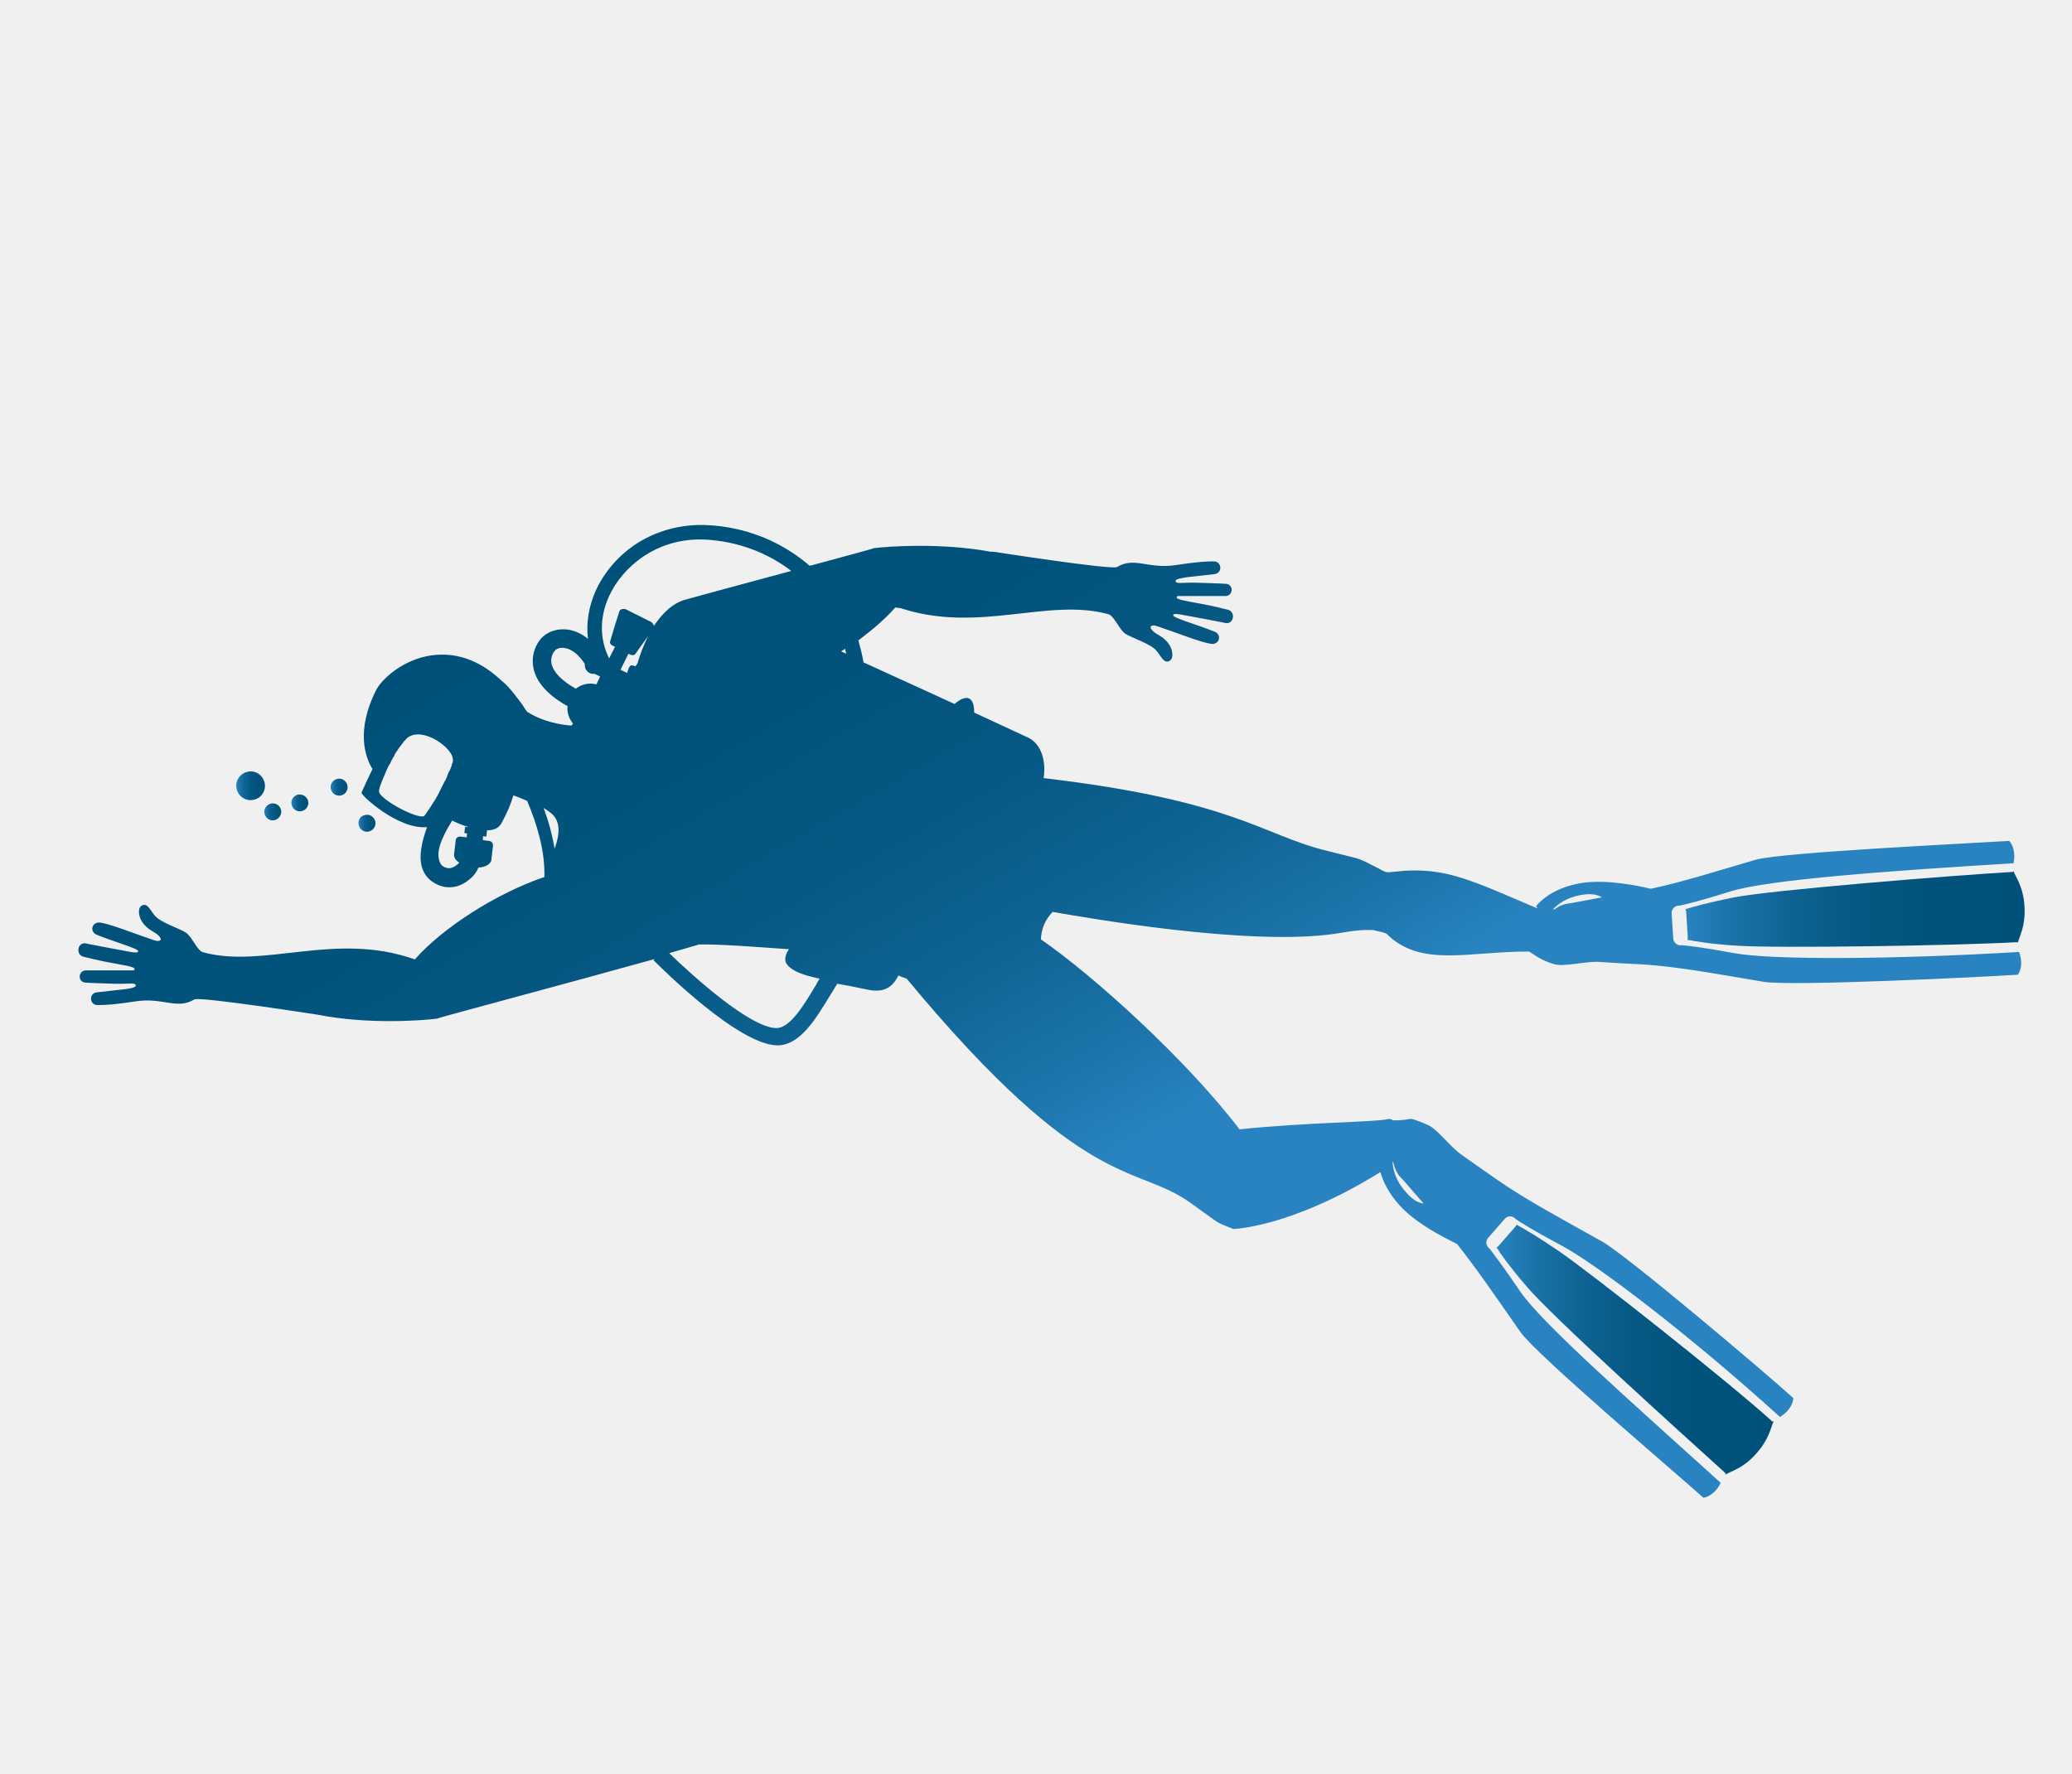
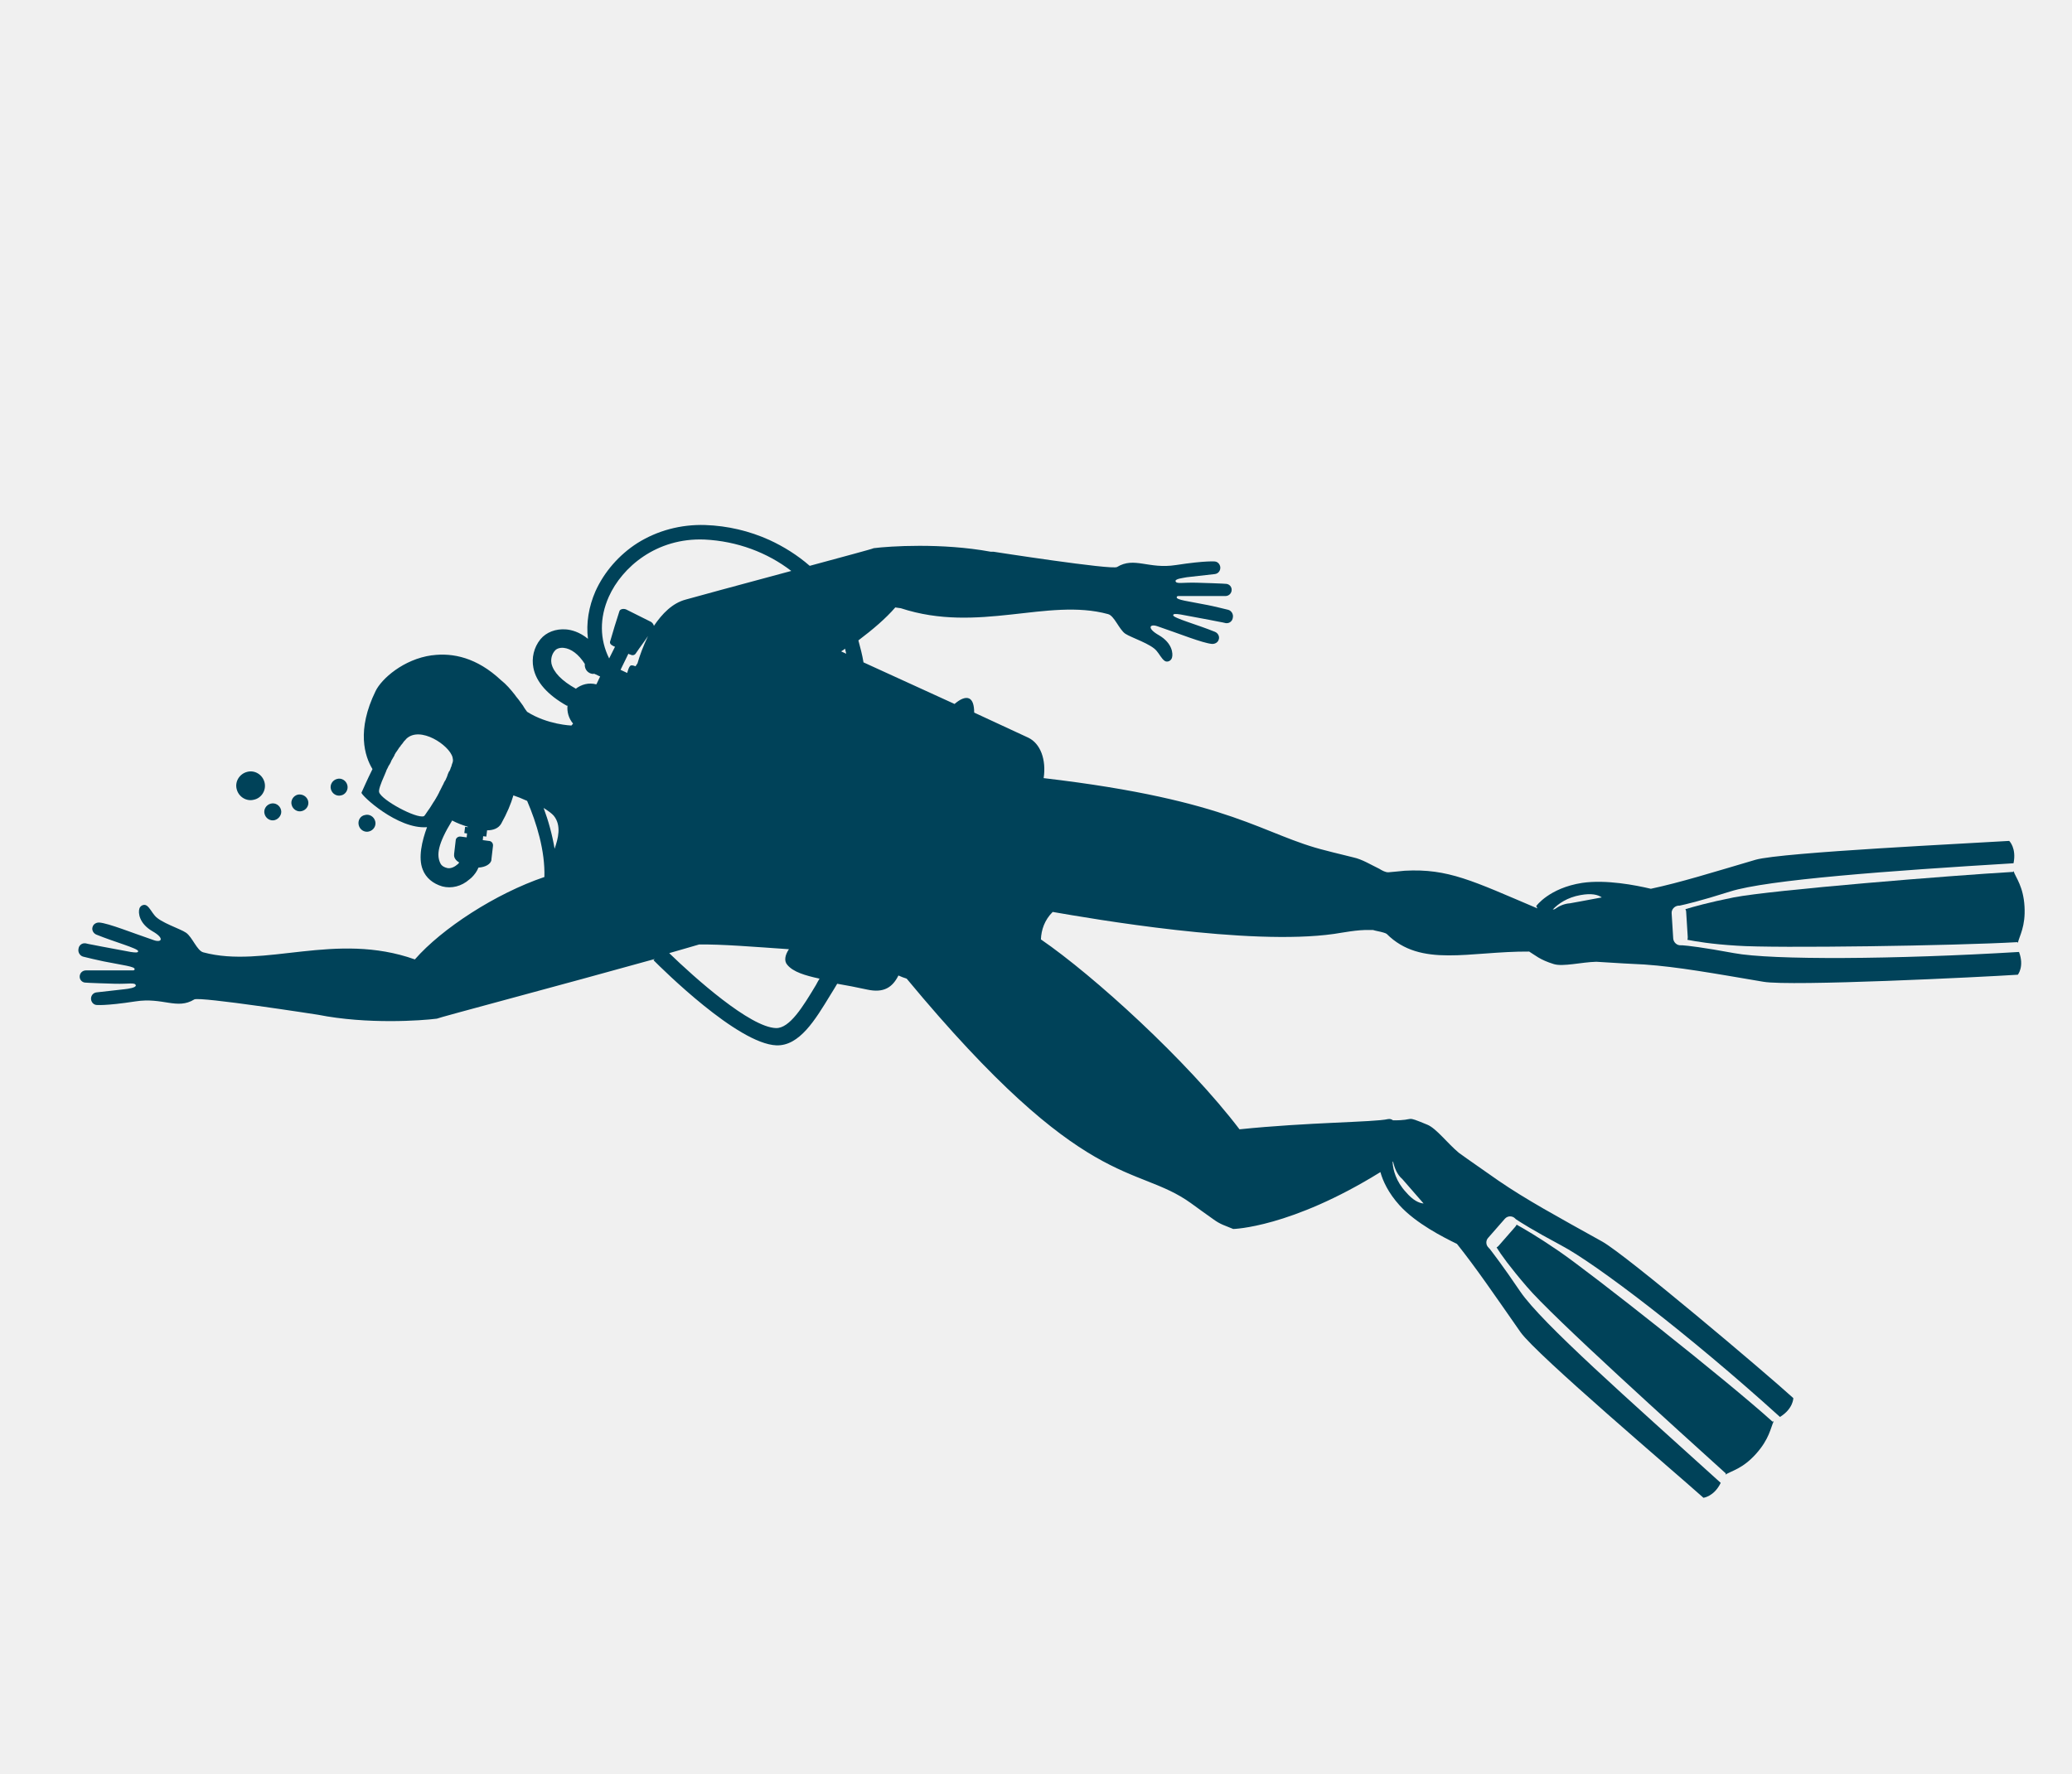
<svg xmlns="http://www.w3.org/2000/svg" version="1.1" id="Layer_1" x="0px" y="0px" viewBox="0 0 527.9 452" style="enable-background:new 0 0 527.9 452;" xml:space="preserve">
  <style type="text/css">
- 	.st0{fill-rule:evenodd;clip-rule:evenodd;fill:#1E599F;}
- 	.st1{opacity:0.56;fill-rule:evenodd;clip-rule:evenodd;fill:#3EAFD6;}
- 	.st2{fill-rule:evenodd;clip-rule:evenodd;fill:#3888E8;}
- 	.st3{fill:#F2C91C;}
- 	.st4{opacity:0.7;fill:#CEA809;enable-background:new    ;}
- 	.st5{fill:#FFDD50;}
- 	.st6{fill:#FFFFFF;}
- 	.st7{opacity:0.1;fill:url(#SVGID_1_);enable-background:new    ;}
- 	.st8{opacity:0.1;fill:url(#SVGID_2_);enable-background:new    ;}
- 	.st9{fill:#DBDBD9;}
- 	.st10{opacity:0.1;fill:url(#SVGID_3_);enable-background:new    ;}
- 	.st11{opacity:0.7;fill:#999999;enable-background:new    ;}
- 	.st12{fill:#E72D00;}
- 	.st13{fill:#333333;}
- 	.st14{fill:#CCCCCC;}
- 	.st15{fill:#999999;}
- 	.st16{fill:#FEFEFE;}
- 	.st17{fill:none;stroke:#000000;stroke-miterlimit:10;}
- 	.st18{clip-path:url(#SVGID_5_);}
- 	.st19{enable-background:new    ;}
- 	.st20{filter:url(#Adobe_OpacityMaskFilter);}
- 	.st21{clip-path:url(#SVGID_7_);}
- 	.st22{clip-path:url(#SVGID_9_);}
- 	.st23{clip-path:url(#SVGID_7_);mask:url(#Layer_1_copy_2_);}
- 	.st24{fill-rule:evenodd;clip-rule:evenodd;fill:#3EAFD6;}
- 	.st25{fill-rule:evenodd;clip-rule:evenodd;fill:url(#SVGID_13_);}
- 	.st26{fill:#082647;}
- 	.st27{clip-path:url(#SVGID_14_);}
- 	.st28{fill:#D4ECFF;}
- 	.st29{fill:#1C88FF;}
- 	.st30{fill:#3E90DC;}
- 	.st31{fill:#2A7D9E;}
- 	.st32{fill:#196389;}
- 	.st33{fill:#80E67B;}
- 	.st34{fill:#0277BD;}
- 	.st35{fill:#E1F5FE;}
- 	.st36{fill:#014073;}
- 	.st37{fill:#F5FF88;}
- 	.st38{fill:#53AAE0;}
- 	.st39{fill:#2A7BB7;}
- 	.st40{fill:#85D1FF;}
- 	.st41{fill:url(#SVGID_15_);}
- 	.st42{fill:url(#SVGID_16_);}
- 	.st43{fill:url(#SVGID_17_);}
- 	.st44{fill:url(#SVGID_18_);}
- 	.st45{fill:url(#SVGID_19_);}
- 	.st46{fill:url(#SVGID_20_);}
- 	.st47{fill:url(#SVGID_21_);}
- 	.st48{fill:url(#SVGID_22_);}
- 	.st49{fill:url(#SVGID_23_);}
- 	.st50{fill:url(#SVGID_24_);}
- 	.st51{fill:url(#SVGID_25_);}
- 	.st52{fill:url(#SVGID_26_);}
- 	.st53{fill:url(#SVGID_27_);}
- 	.st54{fill:url(#SVGID_28_);}
- 	.st55{fill:url(#SVGID_29_);}
- 	.st56{fill:#0A315C;}
- 	.st57{fill:#45B5FF;}
- 	.st58{opacity:0.1;fill:url(#SVGID_30_);enable-background:new    ;}
- 	.st59{opacity:0.1;fill:url(#SVGID_31_);enable-background:new    ;}
- 	.st60{opacity:0.1;fill:url(#SVGID_32_);enable-background:new    ;}
- 	.st61{fill:url(#SVGID_33_);}
- 	.st62{fill:url(#SVGID_34_);}
- 	.st63{fill:url(#SVGID_35_);}
- 	.st64{fill:url(#SVGID_36_);}
- 	.st65{fill:url(#SVGID_37_);}
- 	.st66{fill:url(#SVGID_38_);}
- 	.st67{opacity:0.5;}
- 	.st68{fill:#E8C42A;}
- 	.st69{opacity:0.46;}
- 	.st70{fill:url(#XMLID_20_);}
- 	.st71{fill:url(#XMLID_21_);}
- 	.st72{fill:url(#XMLID_22_);}
- 	.st73{fill:url(#XMLID_23_);}
- 	.st74{fill:url(#XMLID_24_);}
- 	.st75{fill:url(#XMLID_25_);}
- 	.st76{fill:url(#XMLID_26_);}
- 	.st77{fill:url(#XMLID_27_);}
- 	.st78{fill:url(#XMLID_28_);}
- 	.st79{fill:url(#XMLID_29_);}
- 	.st80{fill:url(#SVGID_39_);}
- 	.st81{fill:url(#SVGID_40_);}
- 	.st82{fill:url(#SVGID_41_);}
- 	.st83{fill:url(#SVGID_42_);}
- 	.st84{fill:url(#SVGID_43_);}
- 	.st85{fill:url(#SVGID_44_);}
- 	.st86{fill:url(#SVGID_45_);}
+ 	.st0{fill:#004259;}
</style>
  <g>
-     <linearGradient id="SVGID_1_" gradientUnits="userSpaceOnUse" x1="352.426" y1="381.504" x2="196.667" y2="111.722">
-       <stop offset="0.349" style="stop-color:#2883C0" />
-       <stop offset="0.431" style="stop-color:#1C74AA" />
-       <stop offset="0.541" style="stop-color:#0F6494" />
-       <stop offset="0.662" style="stop-color:#075985" />
-       <stop offset="0.801" style="stop-color:#02537C" />
-       <stop offset="1" style="stop-color:#005179" />
-     </linearGradient>
-     <path style="fill:url(#SVGID_1_);" d="M299.6,144c-7,1.1-10.6-2.2-15,0.5c-1.3,0.8-31.5-3.9-31.5-3.9c-0.2,0-0.5,0-0.7,0   c-12.5-2.3-25.9-1.4-29.8-0.9c-0.3,0.2-7.5,2.1-16.3,4.5c-3.1-2.7-6.6-4.9-10.3-6.6c-5.1-2.3-10.6-3.6-16.3-3.8   c-6.2-0.2-12.2,1.4-17.3,4.6c-4.7,3-8.5,7.4-10.7,12.3c-1.7,3.9-2.4,8.1-1.9,12.1c-2.2-1.8-4.3-2.3-5.6-2.4c-2.6-0.2-5,0.7-6.5,2.5   c-1.7,2.1-2.3,4.8-1.8,7.3c0.7,3.6,3.6,6.9,8.6,9.7l0.1-0.2c-0.2,1.7,0.3,3.4,1.4,4.7c-0.1,0.2-0.3,0.3-0.4,0.5   c0,0-6.1-0.2-11.3-3.5c-0.3-0.4-0.6-0.8-0.9-1.3c0-0.1-0.1-0.1-0.1-0.2c-0.2-0.3-0.5-0.7-0.8-1.1c-0.4-0.6-0.9-1.1-1.3-1.7   c-1.1-1.4-2.2-2.7-3.6-3.8c-6.1-5.7-12.2-7-17.5-6.3c0,0,0,0-0.1,0c-7.2,1-12.8,6-14.3,9.1c-4.9,10-2.8,16.6-0.8,19.9   c-1.4,2.8-2.6,5.6-2.8,6c-0.2,0.6,9.2,9.4,16.7,8.8c-1.3,3.5-2.3,7.8-1.1,10.8c0.8,2.1,2.6,3.6,5,4.3c2.3,0.6,4.9,0,6.9-1.8   c0.2-0.1,0.3-0.3,0.5-0.4c0.8-0.8,1.4-1.6,1.8-2.6c1.8-0.1,3.1-0.9,3.3-1.9c0,0,0-0.1,0-0.1c0,0,0-0.1,0-0.1l0.4-3.4   c0.1-0.7-0.4-1.3-1.1-1.3l-1.5-0.2l0.1-1l0.8,0.1l0.2-1.6c1.6,0,2.9-0.5,3.6-1.7c1.5-2.7,2.5-5.1,3.1-7.2c0.9,0.3,2.2,0.8,3.5,1.4   c2.4,5.6,4.6,12.7,4.4,19.4c-12.4,4.2-26.1,13.1-33,21c-20.3-7.2-38.3,2.4-53.9-1.8c-1.6-0.4-2.8-3.9-4.4-5c-1.4-1-6.6-2.6-8-4.4   c-0.7-0.8-1.2-1.9-2-2.5c-0.7-0.5-1.7,0-1.9,0.8c-0.3,1-0.1,3.7,3.3,5.7c3.2,1.8,2.4,3,0.4,2.3c-5.6-1.9-11.5-4.3-13.9-4.5   c0,0-0.1,0-0.1,0c-0.7,0-1.4,0.4-1.6,1.1c-0.3,0.8,0.2,1.7,1,2c4.4,1.8,10.6,3.5,10.6,4.2c0,0.4-0.6,0.4-1.9,0.2l-7.5-1.4   c0,0,0,0,0,0c-0.8-0.2-3.3-0.6-4-0.8l0,0l0,0c0,0-0.1,0-0.1,0c0,0,0,0,0,0c-0.8-0.1-1.6,0.5-1.7,1.4c-0.2,0.9,0.4,1.8,1.2,2   c0.8,0.2,4.1,1,5.2,1.2c5,1,8,1.3,7.9,2c0,0.2-0.2,0.3-0.4,0.3l-9.7,0c-0.3,0-0.6,0-0.9,0l-1.4,0c-0.9,0-1.6,0.7-1.6,1.6   c0,0.8,0.6,1.4,1.3,1.5c0,0,0,0,0,0c0,0,0.7,0.1,7.6,0.3c3.7,0.1,5.2-0.4,5.4,0.4c0.1,0.6-1.9,0.9-2.9,1l-7.1,0.8   c-0.9,0.1-1.5,0.9-1.4,1.8c0.1,0.7,0.6,1.3,1.3,1.4c0,0,0,0,0,0c0,0,2.2,0.3,10-0.9c7-1.1,10.6,2.2,15-0.5   c1.3-0.8,31.5,3.9,31.5,3.9c0,0,0,0,0,0c12.6,2.5,26.4,1.5,30.3,1c0.5-0.3,32.2-8.7,55.5-15.2l-0.3,0.3   c2.2,2.2,21.4,21.3,31.3,21.7c5.9,0.2,9.9-6.5,13.8-12.9c0.6-1,1.2-1.9,1.7-2.8c2.4,0.4,4.9,0.9,7.7,1.5c4.2,0.9,6.4-0.6,7.9-3.6   c0.7,0.3,1.4,0.6,2.1,0.8c45.6,55,58.2,47,72.4,57.2c1.8,1.3,3.7,2.7,5.7,4.1c1.9,1.4,3,1.6,5.1,2.5c0,0,14.6-0.3,37.5-14.5   c0.6,2.2,2,5.3,4.9,8.5c4.2,4.6,11.1,8.1,14.6,9.8c4.8,6,9.5,12.9,16.2,22.5c4,5.7,39.7,36,46.6,42.2c0,0,2.7-0.3,4.4-3.8   c-23.4-21.2-45.6-40.7-51.1-48.8c-4.6-6.8-6.9-9.7-7.8-10.9c-0.1-0.1-0.2-0.1-0.2-0.2c-0.8-0.7-0.8-1.9-0.1-2.6l2.1-2.4l2.1-2.4   c0.7-0.8,1.9-0.8,2.6-0.1c0.1,0.1,0.1,0.1,0.2,0.2c1.2,0.8,4.3,2.8,11.6,6.7c8.7,4.6,32.3,22.5,55.7,43.7c3.4-2.1,3.4-4.8,3.4-4.8   c-6.9-6.3-42.6-36.5-48.7-39.9c-11.5-6.4-19.4-10.7-26.4-15.5c-1.5-1-4.8-3.4-8-5.6l0,0l0,0c-0.7-0.5-1.4-1-2.1-1.5   c-2.9-2.4-5.8-6.3-8.1-7.2c-6.1-2.5-2.6-1-8.7-1.1c-0.4-0.3-0.8-0.4-1.3-0.3c-3.5,0.8-20.4,0.8-37.8,2.6   c-13.4-17.6-37.2-39.2-50.6-48.4c0.1-2.4,0.9-4.9,3-7c9.8,1.7,50,8.7,71.7,5.6c2.1-0.3,5.9-1.1,9.2-1c0.2,0,0.4,0,0.7,0   c0.3,0.1,0.7,0.2,1.2,0.3l0,0c1,0.2,2.1,0.5,2.3,0.7c8.7,8.7,21.1,4.4,36.3,4.5c1.5,0.9,2.7,2.1,6.3,3.2c2.4,0.7,7-0.5,10.8-0.6   c4.4,0.3,10.1,0.6,12.3,0.7c8.5,0.6,17.3,2.2,30.3,4.4c6.9,1.2,55.5-1.2,64.8-1.8c0,0,1.7-2.1,0.3-5.8c-31.5,1.9-63,2.1-72.6,0.3   c-8.1-1.5-11.8-1.9-13.2-2c-0.1,0-0.2,0-0.3,0c-1,0.1-1.9-0.7-2-1.7l-0.2-3.2l-0.2-3.2c-0.1-1,0.7-1.9,1.7-2c0.1,0,0.2,0,0.3,0   c1.4-0.3,5-1.1,12.9-3.6c9.4-3,40.7-5.3,72.2-7.2c0.8-3.9-1.1-5.7-1.1-5.7c-9.3,0.6-57.9,2.9-64.6,4.8c-11.2,3.3-19.2,5.8-26.7,7.4   c-3.8-0.9-11.4-2.4-17.5-1.5c-8.4,1.3-11.7,5.9-11.7,5.9l0.3,0.6c-16.5-7-22.7-10.2-33.8-9.6c-1.1,0.1-2.9,0.3-4.2,0.4   c-0.7,0-1.5-0.4-2.3-0.9c-2.1-1-4.3-2.4-6.6-2.9c-2.3-0.6-4.6-1.1-6.8-1.7c-16.4-4-23.5-12.8-72.1-18.5c0.7-4.7-0.8-8.8-3.9-10.3   l-13.8-6.4c0-1.9-0.4-3.2-1.3-3.6c-0.9-0.4-2.2,0.1-3.7,1.4l-23.2-10.6c-0.3-1.9-0.8-3.7-1.3-5.6c3.7-2.8,7-5.6,9.4-8.4   c0.4,0.1,0.9,0.1,1.4,0.2c19.8,6.5,37.4-2.7,52.8,1.5c1.6,0.4,2.8,3.9,4.4,5c1.5,1,6.6,2.6,8,4.4c0.7,0.8,1.2,1.9,2,2.5   c0.7,0.5,1.7,0,1.9-0.8c0.3-1,0.1-3.7-3.3-5.7c-3.2-1.8-2.4-3-0.4-2.3c5.6,1.9,11.5,4.3,13.9,4.5c0,0,0.1,0,0.1,0   c0.7,0,1.4-0.4,1.6-1.1c0.3-0.8-0.2-1.7-1-2c-4.4-1.8-10.6-3.5-10.6-4.2c0-0.4,0.6-0.4,1.9-0.2l7.5,1.4c0.8,0.2,3.3,0.6,4,0.8l0,0   l0,0c0,0,0.1,0,0.1,0c0,0,0,0,0,0c0.8,0.1,1.6-0.5,1.7-1.4c0.2-0.9-0.4-1.8-1.2-2c-0.8-0.2-4.1-1-5.2-1.2c-5-1-8-1.3-7.9-2   c0-0.2,0.2-0.3,0.4-0.3l9.7,0c0.3,0,0.6,0,0.9,0l1.4,0c0.9,0,1.6-0.7,1.6-1.6c0-0.8-0.6-1.4-1.3-1.5c0,0,0,0,0,0   c0,0-0.7-0.1-7.6-0.3c-3.7-0.1-5.2,0.4-5.4-0.4c-0.1-0.6,1.9-0.8,2.9-1l7.1-0.8c0.9-0.1,1.5-0.9,1.4-1.8c-0.1-0.7-0.6-1.3-1.3-1.4   c0,0,0,0,0,0C309.7,143.1,307.4,142.8,299.6,144z M200.6,245.9c1.5,1.8,4.5,2.7,8.2,3.5c-0.3,0.5-0.6,1-0.9,1.6   c-3.3,5.5-6.7,11.1-10.2,11c-6.6-0.2-20.7-12.8-27.2-19.1c2.7-0.8,5.3-1.5,7.6-2.2c5.7-0.1,14.1,0.6,22.9,1.2   C200,243.4,199.7,244.9,200.6,245.9z M354.8,296.1c0,0,0.1-0.1,0.1-0.1c0.4,1.6,1,3.3,2.4,4.5c0,0,2.6,3,5.4,6.2   c-1.2-0.1-2.7-0.8-4.5-2.9C355.7,301.1,354.9,298.2,354.8,296.1z M141.1,207.9c2,2.5,1.1,5.8,0.2,8.4c-0.6-3.6-1.6-7.2-2.8-10.4   C139.6,206.6,140.6,207.3,141.1,207.9z M119.2,210.7l0,0.1l-0.7-0.1l-0.2,1.6l0.7,0.1l-0.1,1l-1.5-0.2c-0.7-0.1-1.3,0.4-1.3,1   l-0.4,3.4c0,0,0,0.1,0,0.1c0,0,0,0.1,0,0.1c-0.1,0.7,0.4,1.5,1.3,2c-0.2,0.3-0.4,0.5-0.6,0.6c-0.8,0.7-1.8,1-2.5,0.8   c-1.2-0.3-1.6-0.9-1.8-1.4c-0.8-1.9-0.7-4.5,3.1-10.7C116.5,209.8,117.9,210.3,119.2,210.7z M115.3,193c0,0.2,0.1,0.4,0.1,0.6   c0,0.1,0,0.1,0,0.2c0,0.2,0,0.3-0.1,0.5c0,0.1,0,0.2-0.1,0.3c-0.1,0.2-0.1,0.5-0.2,0.7c0,0.1,0,0.1-0.1,0.2c-0.1,0.3-0.2,0.7-0.4,1   c0,0,0,0.1-0.1,0.1c-0.1,0.3-0.3,0.6-0.4,1c0,0.1-0.1,0.2-0.1,0.3c-0.1,0.3-0.3,0.6-0.4,0.9c-0.1,0.1-0.1,0.2-0.2,0.3   c-0.2,0.3-0.3,0.7-0.5,1c0,0.1-0.1,0.1-0.1,0.2c-0.2,0.4-0.4,0.8-0.6,1.2c-0.1,0.1-0.1,0.2-0.2,0.4c-0.1,0.3-0.3,0.5-0.4,0.8   c-0.1,0.2-0.2,0.3-0.3,0.5c-0.1,0.2-0.2,0.4-0.3,0.5c-0.1,0.2-0.2,0.4-0.3,0.5c-0.1,0.1-0.1,0.2-0.2,0.3c-0.5,0.8-0.9,1.5-1.3,2   c-0.6,0.9-1,1.5-1.1,1.5c-1.9,0.7-10.8-4.1-11.4-6.1c-0.2-0.5,0.4-2.2,1.3-4.2c0.2-0.4,0.3-0.8,0.5-1.2c0-0.1,0.1-0.2,0.1-0.3   c0.2-0.3,0.3-0.6,0.5-1c0.1-0.1,0.1-0.2,0.2-0.3c0.2-0.3,0.4-0.7,0.5-1c0-0.1,0.1-0.2,0.1-0.2c0.2-0.4,0.5-0.8,0.7-1.2   c0,0,0,0,0-0.1c0.2-0.4,0.4-0.7,0.7-1.1c0.1-0.1,0.1-0.2,0.2-0.3c0.2-0.3,0.3-0.5,0.5-0.7c0.1-0.1,0.2-0.2,0.2-0.3   c0.2-0.2,0.3-0.4,0.5-0.6c0.1-0.1,0.1-0.2,0.2-0.3c0.2-0.3,0.5-0.5,0.7-0.8C107,184.9,114.5,189.9,115.3,193z M402.7,228.1   c2.8-0.5,4.4-0.1,5.4,0.6c-4.2,0.8-8.1,1.5-8.1,1.5c-1.5,0.1-2.8,0.7-3.9,1.5c-0.2,0-0.3,0.1-0.5,0.1   C397,230.3,399.3,228.7,402.7,228.1z M150.2,171.5c0.4,0.2,0.8,0.3,1.2,0.2l1.5,0.7l-0.9,1.9l0,0l-0.1,0.1c-1.9-0.5-3.8,0-5.3,1.2   l0.1-0.1c-3.6-2-5.7-4.2-6.2-6.4c-0.3-1.7,0.5-2.9,0.9-3.3c0.3-0.4,1.1-0.8,2.2-0.7c1.9,0.2,3.8,1.6,5.4,4.1   C148.9,170.2,149.4,171.1,150.2,171.5z M162.4,169.1c-0.2,0.2-0.3,0.5-0.5,0.7c-0.5-0.2-0.9-0.3-1.2-0.2c-0.5,0.2-0.9,1.9-0.9,1.9   l-1.7-0.8l2-4.1c0.2,0.1,0.3,0.2,0.5,0.2c0.5,0.3,1.1,0.2,1.4-0.3c1-1.5,2.1-2.9,3.1-4.4C163.9,164.6,163,167,162.4,169.1z    M215.6,166.6l-1.3-0.6c0.3-0.2,0.7-0.4,1-0.7C215.4,165.7,215.5,166.2,215.6,166.6z M201.6,145.5c-12.7,3.4-26.6,7.2-26.9,7.3   c-3.4,0.9-6,3.6-8.1,6.7c-0.1-0.4-0.3-0.7-0.7-1c-2.4-1.2-4-2-6.4-3.2c-0.8-0.3-1.6,0-1.7,0.5c-0.8,2.5-1.6,5-2.3,7.5   c-0.2,0.5-0.1,0.9,0.7,1.3c0.2,0.1,0.3,0.2,0.5,0.2l-1.5,3c-2.4-4.8-2.5-10.3-0.1-15.7c3.4-7.6,12.2-15.1,24.4-14.6   C187.8,137.9,195.5,140.8,201.6,145.5z" />
-     <linearGradient id="SVGID_2_" gradientUnits="userSpaceOnUse" x1="60.129" y1="200.255" x2="67.497" y2="200.255">
-       <stop offset="0" style="stop-color:#2883C0" />
-       <stop offset="0.127" style="stop-color:#1C74AA" />
-       <stop offset="0.295" style="stop-color:#0F6494" />
-       <stop offset="0.48" style="stop-color:#075985" />
-       <stop offset="0.694" style="stop-color:#02537C" />
-       <stop offset="1" style="stop-color:#005179" />
-     </linearGradient>
-     <path style="fill:url(#SVGID_2_);" d="M67.4,199.4c-0.5-2-2.5-3.2-4.4-2.7c-2,0.5-3.2,2.5-2.7,4.4c0.5,2,2.5,3.2,4.4,2.7   C66.6,203.4,67.9,201.4,67.4,199.4z" />
-     <linearGradient id="SVGID_3_" gradientUnits="userSpaceOnUse" x1="67.266" y1="206.863" x2="71.648" y2="206.863">
-       <stop offset="0" style="stop-color:#2883C0" />
-       <stop offset="0.127" style="stop-color:#1C74AA" />
-       <stop offset="0.295" style="stop-color:#0F6494" />
-       <stop offset="0.48" style="stop-color:#075985" />
-       <stop offset="0.694" style="stop-color:#02537C" />
-       <stop offset="1" style="stop-color:#005179" />
-     </linearGradient>
-     <path style="fill:url(#SVGID_3_);" d="M71.6,206.4c-0.3-1.2-1.5-1.9-2.6-1.6c-1.2,0.3-1.9,1.5-1.6,2.6c0.3,1.2,1.5,1.9,2.6,1.6   S71.9,207.5,71.6,206.4z" />
-     <linearGradient id="SVGID_5_" gradientUnits="userSpaceOnUse" x1="74.198" y1="204.674" x2="78.579" y2="204.674">
-       <stop offset="0" style="stop-color:#2883C0" />
-       <stop offset="0.127" style="stop-color:#1C74AA" />
-       <stop offset="0.295" style="stop-color:#0F6494" />
-       <stop offset="0.48" style="stop-color:#075985" />
-       <stop offset="0.694" style="stop-color:#02537C" />
-       <stop offset="1" style="stop-color:#005179" />
-     </linearGradient>
-     <path style="fill:url(#SVGID_5_);" d="M75.9,202.5c-1.2,0.3-1.9,1.5-1.6,2.6c0.3,1.2,1.5,1.9,2.6,1.6c1.2-0.3,1.9-1.5,1.6-2.6   C78.2,203,77.1,202.3,75.9,202.5z" />
-     <linearGradient id="SVGID_7_" gradientUnits="userSpaceOnUse" x1="91.334" y1="209.76" x2="95.715" y2="209.76">
-       <stop offset="0" style="stop-color:#2883C0" />
-       <stop offset="0.127" style="stop-color:#1C74AA" />
-       <stop offset="0.295" style="stop-color:#0F6494" />
-       <stop offset="0.48" style="stop-color:#075985" />
-       <stop offset="0.694" style="stop-color:#02537C" />
-       <stop offset="1" style="stop-color:#005179" />
-     </linearGradient>
-     <path style="fill:url(#SVGID_7_);" d="M91.4,210.3c0.3,1.2,1.5,1.9,2.6,1.6c1.2-0.3,1.9-1.5,1.6-2.6c-0.3-1.2-1.5-1.9-2.6-1.6   C91.8,207.9,91.1,209.1,91.4,210.3z" />
-     <linearGradient id="SVGID_9_" gradientUnits="userSpaceOnUse" x1="84.152" y1="200.607" x2="88.533" y2="200.607">
-       <stop offset="0" style="stop-color:#2883C0" />
-       <stop offset="0.127" style="stop-color:#1C74AA" />
-       <stop offset="0.295" style="stop-color:#0F6494" />
-       <stop offset="0.48" style="stop-color:#075985" />
-       <stop offset="0.694" style="stop-color:#02537C" />
-       <stop offset="1" style="stop-color:#005179" />
-     </linearGradient>
-     <path style="fill:url(#SVGID_9_);" d="M88.5,200.1c-0.3-1.2-1.5-1.9-2.6-1.6c-1.2,0.3-1.9,1.5-1.6,2.6c0.3,1.2,1.5,1.9,2.6,1.6   C88,202.5,88.8,201.3,88.5,200.1z" />
-     <linearGradient id="SVGID_12_" gradientUnits="userSpaceOnUse" x1="381.223" y1="343.928" x2="451.882" y2="343.928">
-       <stop offset="0" style="stop-color:#2883C0" />
-       <stop offset="0.127" style="stop-color:#1C74AA" />
-       <stop offset="0.295" style="stop-color:#0F6494" />
-       <stop offset="0.48" style="stop-color:#075985" />
-       <stop offset="0.694" style="stop-color:#02537C" />
-       <stop offset="1" style="stop-color:#005179" />
-     </linearGradient>
-     <path style="fill:url(#SVGID_12_);" d="M397.1,318.8c-5.4-3.7-8.9-5.7-10.7-6.7c-0.1,0.2-0.2,0.4-0.4,0.6l-2.1,2.4l-2.1,2.4   c-0.2,0.2-0.3,0.3-0.5,0.4c1.1,1.8,3.4,5,7.7,10c6.4,7.6,39.1,37.1,50.7,47.6l-0.1,0.3c1.6-1,4.4-1.5,7.8-5.3   c3.4-3.8,3.7-6.6,4.5-8.3l-0.3,0.1C440,351.8,405.3,324.4,397.1,318.8z" />
-     <linearGradient id="SVGID_13_" gradientUnits="userSpaceOnUse" x1="429.448" y1="231.545" x2="515.862" y2="231.545">
-       <stop offset="0" style="stop-color:#2883C0" />
-       <stop offset="0.127" style="stop-color:#1C74AA" />
-       <stop offset="0.295" style="stop-color:#0F6494" />
-       <stop offset="0.48" style="stop-color:#075985" />
-       <stop offset="0.694" style="stop-color:#02537C" />
-       <stop offset="1" style="stop-color:#005179" />
-     </linearGradient>
-     <path style="fill:url(#SVGID_13_);" d="M441.7,228.7c-6.5,1.3-10.3,2.4-12.3,3c0.1,0.2,0.2,0.4,0.2,0.7l0.2,3.2l0.2,3.2   c0,0.2,0,0.5-0.1,0.7c2.1,0.4,6,1.1,12.6,1.5c9.9,0.7,55.9,0,71.5-0.9l0.1,0.2c0.4-1.8,2-4.2,1.7-9.3c-0.3-5.1-2.2-7.3-2.8-9   l-0.1,0.2C497.3,223.1,451.5,226.8,441.7,228.7z" />
+     <path class="st0" d="M299.6,144c-7,1.1-10.6-2.2-15,0.5c-1.3,0.8-31.5-3.9-31.5-3.9c-0.2,0-0.5,0-0.7,0   c-12.5-2.3-25.9-1.4-29.8-0.9c-0.3,0.2-7.5,2.1-16.3,4.5c-3.1-2.7-6.6-4.9-10.3-6.6c-5.1-2.3-10.6-3.6-16.3-3.8   c-6.2-0.2-12.2,1.4-17.3,4.6c-4.7,3-8.5,7.4-10.7,12.3c-1.7,3.9-2.4,8.1-1.9,12.1c-2.2-1.8-4.3-2.3-5.6-2.4c-2.6-0.2-5,0.7-6.5,2.5   c-1.7,2.1-2.3,4.8-1.8,7.3c0.7,3.6,3.6,6.9,8.6,9.7l0.1-0.2c-0.2,1.7,0.3,3.4,1.4,4.7c-0.1,0.2-0.3,0.3-0.4,0.5   c0,0-6.1-0.2-11.3-3.5c-0.3-0.4-0.6-0.8-0.9-1.3c0-0.1-0.1-0.1-0.1-0.2c-0.2-0.3-0.5-0.7-0.8-1.1c-0.4-0.6-0.9-1.1-1.3-1.7   c-1.1-1.4-2.2-2.7-3.6-3.8c-6.1-5.7-12.2-7-17.5-6.3c0,0,0,0-0.1,0c-7.2,1-12.8,6-14.3,9.1c-4.9,10-2.8,16.6-0.8,19.9   c-1.4,2.8-2.6,5.6-2.8,6c-0.2,0.6,9.2,9.4,16.7,8.8c-1.3,3.5-2.3,7.8-1.1,10.8c0.8,2.1,2.6,3.6,5,4.3c2.3,0.6,4.9,0,6.9-1.8   c0.2-0.1,0.3-0.3,0.5-0.4c0.8-0.8,1.4-1.6,1.8-2.6c1.8-0.1,3.1-0.9,3.3-1.9v-0.1V219l0.4-3.4c0.1-0.7-0.4-1.3-1.1-1.3l-1.5-0.2   l0.1-1l0.8,0.1l0.2-1.6c1.6,0,2.9-0.5,3.6-1.7c1.5-2.7,2.5-5.1,3.1-7.2c0.9,0.3,2.2,0.8,3.5,1.4c2.4,5.6,4.6,12.7,4.4,19.4   c-12.4,4.2-26.1,13.1-33,21c-20.3-7.2-38.3,2.4-53.9-1.8c-1.6-0.4-2.8-3.9-4.4-5c-1.4-1-6.6-2.6-8-4.4c-0.7-0.8-1.2-1.9-2-2.5   c-0.7-0.5-1.7,0-1.9,0.8c-0.3,1-0.1,3.7,3.3,5.7c3.2,1.8,2.4,3,0.4,2.3c-5.6-1.9-11.5-4.3-13.9-4.5h-0.1c-0.7,0-1.4,0.4-1.6,1.1   c-0.3,0.8,0.2,1.7,1,2c4.4,1.8,10.6,3.5,10.6,4.2c0,0.4-0.6,0.4-1.9,0.2l-7.5-1.4l0,0c-0.8-0.2-3.3-0.6-4-0.8l0,0l0,0h-0.1l0,0   c-0.8-0.1-1.6,0.5-1.7,1.4c-0.2,0.9,0.4,1.8,1.2,2c0.8,0.2,4.1,1,5.2,1.2c5,1,8,1.3,7.9,2c0,0.2-0.2,0.3-0.4,0.3h-9.7   c-0.3,0-0.6,0-0.9,0h-1.4c-0.9,0-1.6,0.7-1.6,1.6c0,0.8,0.6,1.4,1.3,1.5l0,0c0,0,0.7,0.1,7.6,0.3c3.7,0.1,5.2-0.4,5.4,0.4   c0.1,0.6-1.9,0.9-2.9,1l-7.1,0.8c-0.9,0.1-1.5,0.9-1.4,1.8c0.1,0.7,0.6,1.3,1.3,1.4l0,0c0,0,2.2,0.3,10-0.9c7-1.1,10.6,2.2,15-0.5   c1.3-0.8,31.5,3.9,31.5,3.9l0,0c12.6,2.5,26.4,1.5,30.3,1c0.5-0.3,32.2-8.7,55.5-15.2l-0.3,0.3c2.2,2.2,21.4,21.3,31.3,21.7   c5.9,0.2,9.9-6.5,13.8-12.9c0.6-1,1.2-1.9,1.7-2.8c2.4,0.4,4.9,0.9,7.7,1.5c4.2,0.9,6.4-0.6,7.9-3.6c0.7,0.3,1.4,0.6,2.1,0.8   c45.6,55,58.2,47,72.4,57.2c1.8,1.3,3.7,2.7,5.7,4.1c1.9,1.4,3,1.6,5.1,2.5c0,0,14.6-0.3,37.5-14.5c0.6,2.2,2,5.3,4.9,8.5   c4.2,4.6,11.1,8.1,14.6,9.8c4.8,6,9.5,12.9,16.2,22.5c4,5.7,39.7,36,46.6,42.2c0,0,2.7-0.3,4.4-3.8c-23.4-21.2-45.6-40.7-51.1-48.8   c-4.6-6.8-6.9-9.7-7.8-10.9c-0.1-0.1-0.2-0.1-0.2-0.2c-0.8-0.7-0.8-1.9-0.1-2.6l2.1-2.4l2.1-2.4c0.7-0.8,1.9-0.8,2.6-0.1   c0.1,0.1,0.1,0.1,0.2,0.2c1.2,0.8,4.3,2.8,11.6,6.7c8.7,4.6,32.3,22.5,55.7,43.7c3.4-2.1,3.4-4.8,3.4-4.8   c-6.9-6.3-42.6-36.5-48.7-39.9c-11.5-6.4-19.4-10.7-26.4-15.5c-1.5-1-4.8-3.4-8-5.6l0,0l0,0c-0.7-0.5-1.4-1-2.1-1.5   c-2.9-2.4-5.8-6.3-8.1-7.2c-6.1-2.5-2.6-1-8.7-1.1c-0.4-0.3-0.8-0.4-1.3-0.3c-3.5,0.8-20.4,0.8-37.8,2.6   c-13.4-17.6-37.2-39.2-50.6-48.4c0.1-2.4,0.9-4.9,3-7c9.8,1.7,50,8.7,71.7,5.6c2.1-0.3,5.9-1.1,9.2-1c0.2,0,0.4,0,0.7,0   c0.3,0.1,0.7,0.2,1.2,0.3l0,0c1,0.2,2.1,0.5,2.3,0.7c8.7,8.7,21.1,4.4,36.3,4.5c1.5,0.9,2.7,2.1,6.3,3.2c2.4,0.7,7-0.5,10.8-0.6   c4.4,0.3,10.1,0.6,12.3,0.7c8.5,0.6,17.3,2.2,30.3,4.4c6.9,1.2,55.5-1.2,64.8-1.8c0,0,1.7-2.1,0.3-5.8c-31.5,1.9-63,2.1-72.6,0.3   c-8.1-1.5-11.8-1.9-13.2-2c-0.1,0-0.2,0-0.3,0c-1,0.1-1.9-0.7-2-1.7l-0.2-3.2l-0.2-3.2c-0.1-1,0.7-1.9,1.7-2c0.1,0,0.2,0,0.3,0   c1.4-0.3,5-1.1,12.9-3.6c9.4-3,40.7-5.3,72.2-7.2c0.8-3.9-1.1-5.7-1.1-5.7c-9.3,0.6-57.9,2.9-64.6,4.8c-11.2,3.3-19.2,5.8-26.7,7.4   c-3.8-0.9-11.4-2.4-17.5-1.5c-8.4,1.3-11.7,5.9-11.7,5.9l0.3,0.6c-16.5-7-22.7-10.2-33.8-9.6c-1.1,0.1-2.9,0.3-4.2,0.4   c-0.7,0-1.5-0.4-2.3-0.9c-2.1-1-4.3-2.4-6.6-2.9c-2.3-0.6-4.6-1.1-6.8-1.7c-16.4-4-23.5-12.8-72.1-18.5c0.7-4.7-0.8-8.8-3.9-10.3   l-13.8-6.4c0-1.9-0.4-3.2-1.3-3.6c-0.9-0.4-2.2,0.1-3.7,1.4L220,168.8c-0.3-1.9-0.8-3.7-1.3-5.6c3.7-2.8,7-5.6,9.4-8.4   c0.4,0.1,0.9,0.1,1.4,0.2c19.8,6.5,37.4-2.7,52.8,1.5c1.6,0.4,2.8,3.9,4.4,5c1.5,1,6.6,2.6,8,4.4c0.7,0.8,1.2,1.9,2,2.5   c0.7,0.5,1.7,0,1.9-0.8c0.3-1,0.1-3.7-3.3-5.7c-3.2-1.8-2.4-3-0.4-2.3c5.6,1.9,11.5,4.3,13.9,4.5h0.1c0.7,0,1.4-0.4,1.6-1.1   c0.3-0.8-0.2-1.7-1-2c-4.4-1.8-10.6-3.5-10.6-4.2c0-0.4,0.6-0.4,1.9-0.2l7.5,1.4c0.8,0.2,3.3,0.6,4,0.8l0,0l0,0h0.1l0,0   c0.8,0.1,1.6-0.5,1.7-1.4c0.2-0.9-0.4-1.8-1.2-2c-0.8-0.2-4.1-1-5.2-1.2c-5-1-8-1.3-7.9-2c0-0.2,0.2-0.3,0.4-0.3h9.7   c0.3,0,0.6,0,0.9,0h1.4c0.9,0,1.6-0.7,1.6-1.6c0-0.8-0.6-1.4-1.3-1.5l0,0c0,0-0.7-0.1-7.6-0.3c-3.7-0.1-5.2,0.4-5.4-0.4   c-0.1-0.6,1.9-0.8,2.9-1l7.1-0.8c0.9-0.1,1.5-0.9,1.4-1.8c-0.1-0.7-0.6-1.3-1.3-1.4l0,0C309.7,143.1,307.4,142.8,299.6,144z    M200.6,245.9c1.5,1.8,4.5,2.7,8.2,3.5c-0.3,0.5-0.6,1-0.9,1.6c-3.3,5.5-6.7,11.1-10.2,11c-6.6-0.2-20.7-12.8-27.2-19.1   c2.7-0.8,5.3-1.5,7.6-2.2c5.7-0.1,14.1,0.6,22.9,1.2C200,243.4,199.7,244.9,200.6,245.9z M354.8,296.1l0.1-0.1   c0.4,1.6,1,3.3,2.4,4.5c0,0,2.6,3,5.4,6.2c-1.2-0.1-2.7-0.8-4.5-2.9C355.7,301.1,354.9,298.2,354.8,296.1z M141.1,207.9   c2,2.5,1.1,5.8,0.2,8.4c-0.6-3.6-1.6-7.2-2.8-10.4C139.6,206.6,140.6,207.3,141.1,207.9z M119.2,210.7v0.1l-0.7-0.1l-0.2,1.6   l0.7,0.1l-0.1,1l-1.5-0.2c-0.7-0.1-1.3,0.4-1.3,1l-0.4,3.4v0.1v0.1c-0.1,0.7,0.4,1.5,1.3,2c-0.2,0.3-0.4,0.5-0.6,0.6   c-0.8,0.7-1.8,1-2.5,0.8c-1.2-0.3-1.6-0.9-1.8-1.4c-0.8-1.9-0.7-4.5,3.1-10.7C116.5,209.8,117.9,210.3,119.2,210.7z M115.3,193   c0,0.2,0.1,0.4,0.1,0.6c0,0.1,0,0.1,0,0.2c0,0.2,0,0.3-0.1,0.5c0,0.1,0,0.2-0.1,0.3c-0.1,0.2-0.1,0.5-0.2,0.7c0,0.1,0,0.1-0.1,0.2   c-0.1,0.3-0.2,0.7-0.4,1c0,0,0,0.1-0.1,0.1c-0.1,0.3-0.3,0.6-0.4,1c0,0.1-0.1,0.2-0.1,0.3c-0.1,0.3-0.3,0.6-0.4,0.9   c-0.1,0.1-0.1,0.2-0.2,0.3c-0.2,0.3-0.3,0.7-0.5,1c0,0.1-0.1,0.1-0.1,0.2c-0.2,0.4-0.4,0.8-0.6,1.2c-0.1,0.1-0.1,0.2-0.2,0.4   c-0.1,0.3-0.3,0.5-0.4,0.8c-0.1,0.2-0.2,0.3-0.3,0.5c-0.1,0.2-0.2,0.4-0.3,0.5c-0.1,0.2-0.2,0.4-0.3,0.5c-0.1,0.1-0.1,0.2-0.2,0.3   c-0.5,0.8-0.9,1.5-1.3,2c-0.6,0.9-1,1.5-1.1,1.5c-1.9,0.7-10.8-4.1-11.4-6.1c-0.2-0.5,0.4-2.2,1.3-4.2c0.2-0.4,0.3-0.8,0.5-1.2   c0-0.1,0.1-0.2,0.1-0.3c0.2-0.3,0.3-0.6,0.5-1c0.1-0.1,0.1-0.2,0.2-0.3c0.2-0.3,0.4-0.7,0.5-1c0-0.1,0.1-0.2,0.1-0.2   c0.2-0.4,0.5-0.8,0.7-1.2c0,0,0,0,0-0.1c0.2-0.4,0.4-0.7,0.7-1.1c0.1-0.1,0.1-0.2,0.2-0.3c0.2-0.3,0.3-0.5,0.5-0.7   c0.1-0.1,0.2-0.2,0.2-0.3c0.2-0.2,0.3-0.4,0.5-0.6c0.1-0.1,0.1-0.2,0.2-0.3c0.2-0.3,0.5-0.5,0.7-0.8   C107,184.9,114.5,189.9,115.3,193z M402.7,228.1c2.8-0.5,4.4-0.1,5.4,0.6c-4.2,0.8-8.1,1.5-8.1,1.5c-1.5,0.1-2.8,0.7-3.9,1.5   c-0.2,0-0.3,0.1-0.5,0.1C397,230.3,399.3,228.7,402.7,228.1z M150.2,171.5c0.4,0.2,0.8,0.3,1.2,0.2l1.5,0.7l-0.9,1.9l0,0l-0.1,0.1   c-1.9-0.5-3.8,0-5.3,1.2l0.1-0.1c-3.6-2-5.7-4.2-6.2-6.4c-0.3-1.7,0.5-2.9,0.9-3.3c0.3-0.4,1.1-0.8,2.2-0.7   c1.9,0.2,3.8,1.6,5.4,4.1C148.9,170.2,149.4,171.1,150.2,171.5z M162.4,169.1c-0.2,0.2-0.3,0.5-0.5,0.7c-0.5-0.2-0.9-0.3-1.2-0.2   c-0.5,0.2-0.9,1.9-0.9,1.9l-1.7-0.8l2-4.1c0.2,0.1,0.3,0.2,0.5,0.2c0.5,0.3,1.1,0.2,1.4-0.3c1-1.5,2.1-2.9,3.1-4.4   C163.9,164.6,163,167,162.4,169.1z M215.6,166.6l-1.3-0.6c0.3-0.2,0.7-0.4,1-0.7C215.4,165.7,215.5,166.2,215.6,166.6z    M201.6,145.5c-12.7,3.4-26.6,7.2-26.9,7.3c-3.4,0.9-6,3.6-8.1,6.7c-0.1-0.4-0.3-0.7-0.7-1c-2.4-1.2-4-2-6.4-3.2   c-0.8-0.3-1.6,0-1.7,0.5c-0.8,2.5-1.6,5-2.3,7.5c-0.2,0.5-0.1,0.9,0.7,1.3c0.2,0.1,0.3,0.2,0.5,0.2l-1.5,3   c-2.4-4.8-2.5-10.3-0.1-15.7c3.4-7.6,12.2-15.1,24.4-14.6C187.8,137.9,195.5,140.8,201.6,145.5z" />
+     <path class="st0" d="M67.4,199.4c-0.5-2-2.5-3.2-4.4-2.7c-2,0.5-3.2,2.5-2.7,4.4c0.5,2,2.5,3.2,4.4,2.7   C66.6,203.4,67.9,201.4,67.4,199.4z" />
+     <path class="st0" d="M71.6,206.4c-0.3-1.2-1.5-1.9-2.6-1.6c-1.2,0.3-1.9,1.5-1.6,2.6c0.3,1.2,1.5,1.9,2.6,1.6   S71.9,207.5,71.6,206.4z" />
+     <path class="st0" d="M75.9,202.5c-1.2,0.3-1.9,1.5-1.6,2.6c0.3,1.2,1.5,1.9,2.6,1.6c1.2-0.3,1.9-1.5,1.6-2.6S77.1,202.3,75.9,202.5   z" />
+     <path class="st0" d="M91.4,210.3c0.3,1.2,1.5,1.9,2.6,1.6c1.2-0.3,1.9-1.5,1.6-2.6c-0.3-1.2-1.5-1.9-2.6-1.6   C91.8,207.9,91.1,209.1,91.4,210.3z" />
+     <path class="st0" d="M88.5,200.1c-0.3-1.2-1.5-1.9-2.6-1.6c-1.2,0.3-1.9,1.5-1.6,2.6c0.3,1.2,1.5,1.9,2.6,1.6   C88,202.5,88.8,201.3,88.5,200.1z" />
+     <path class="st0" d="M397.1,318.8c-5.4-3.7-8.9-5.7-10.7-6.7c-0.1,0.2-0.2,0.4-0.4,0.6l-2.1,2.4l-2.1,2.4c-0.2,0.2-0.3,0.3-0.5,0.4   c1.1,1.8,3.4,5,7.7,10c6.4,7.6,39.1,37.1,50.7,47.6l-0.1,0.3c1.6-1,4.4-1.5,7.8-5.3s3.7-6.6,4.5-8.3l-0.3,0.1   C440,351.8,405.3,324.4,397.1,318.8z" />
+     <path class="st0" d="M441.7,228.7c-6.5,1.3-10.3,2.4-12.3,3c0.1,0.2,0.2,0.4,0.2,0.7l0.2,3.2l0.2,3.2c0,0.2,0,0.5-0.1,0.7   c2.1,0.4,6,1.1,12.6,1.5c9.9,0.7,55.9,0,71.5-0.9l0.1,0.2c0.4-1.8,2-4.2,1.7-9.3s-2.2-7.3-2.8-9l-0.1,0.2   C497.3,223.1,451.5,226.8,441.7,228.7z" />
  </g>
</svg>
